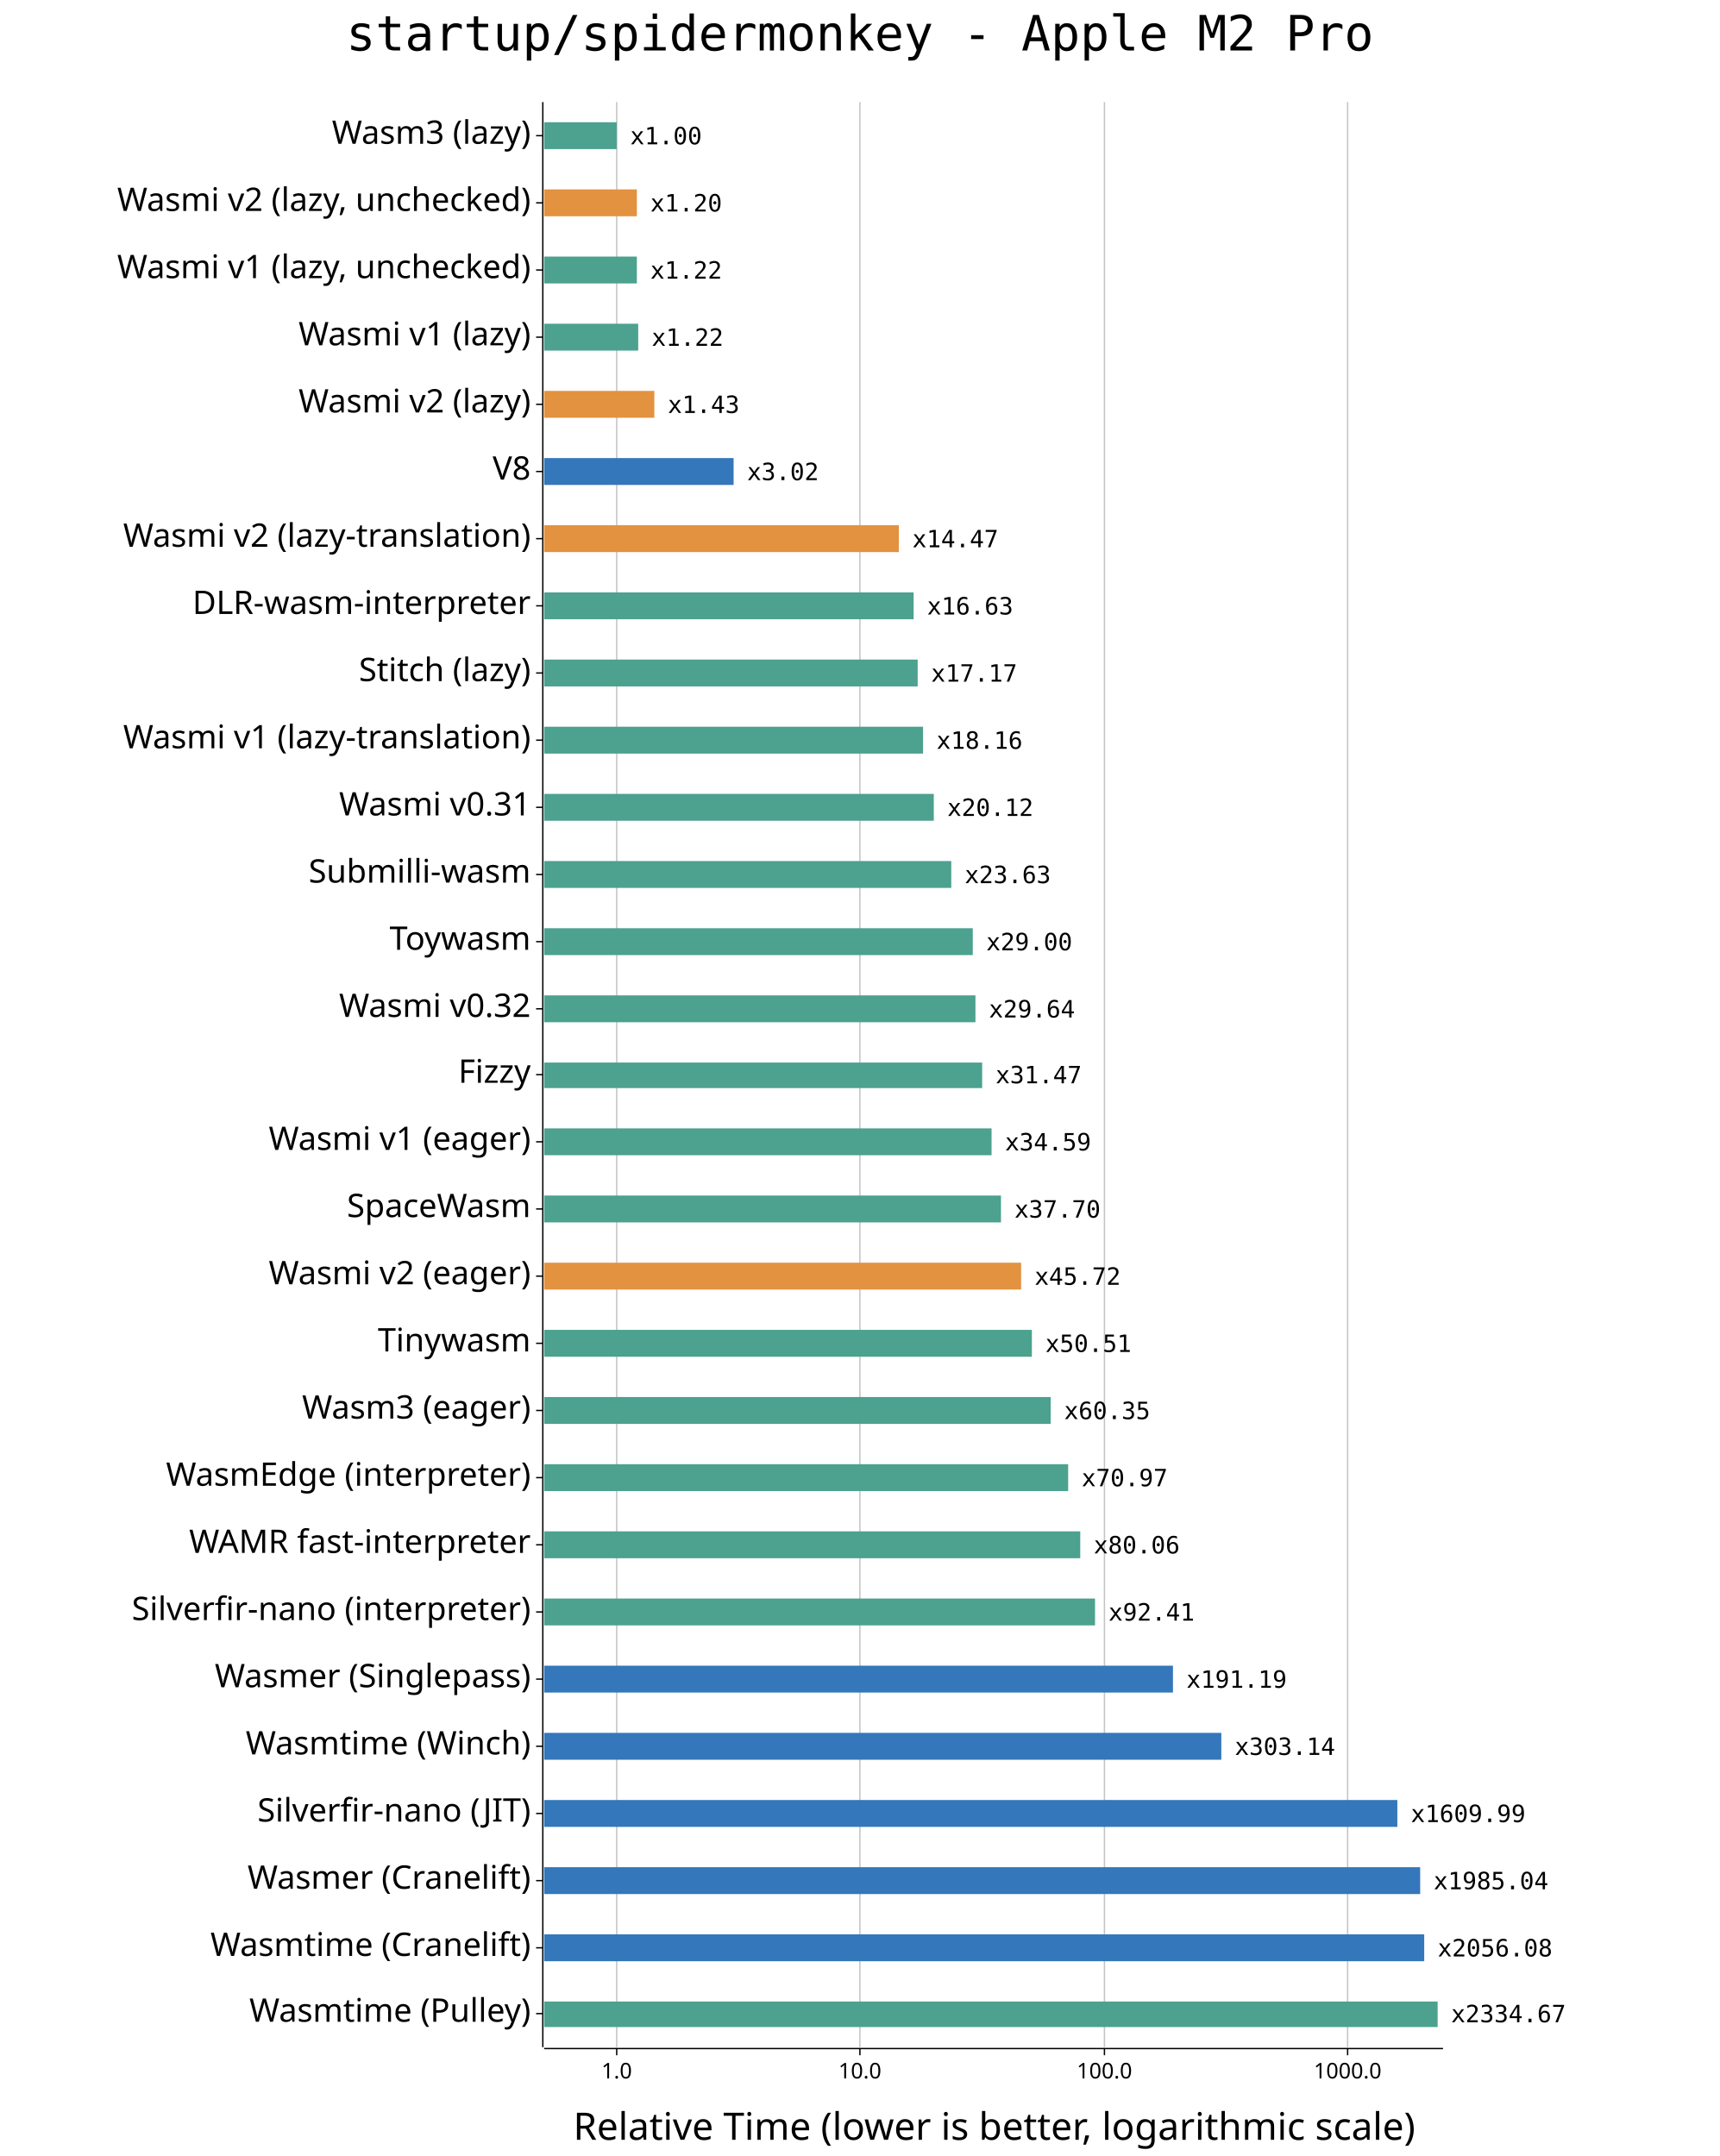
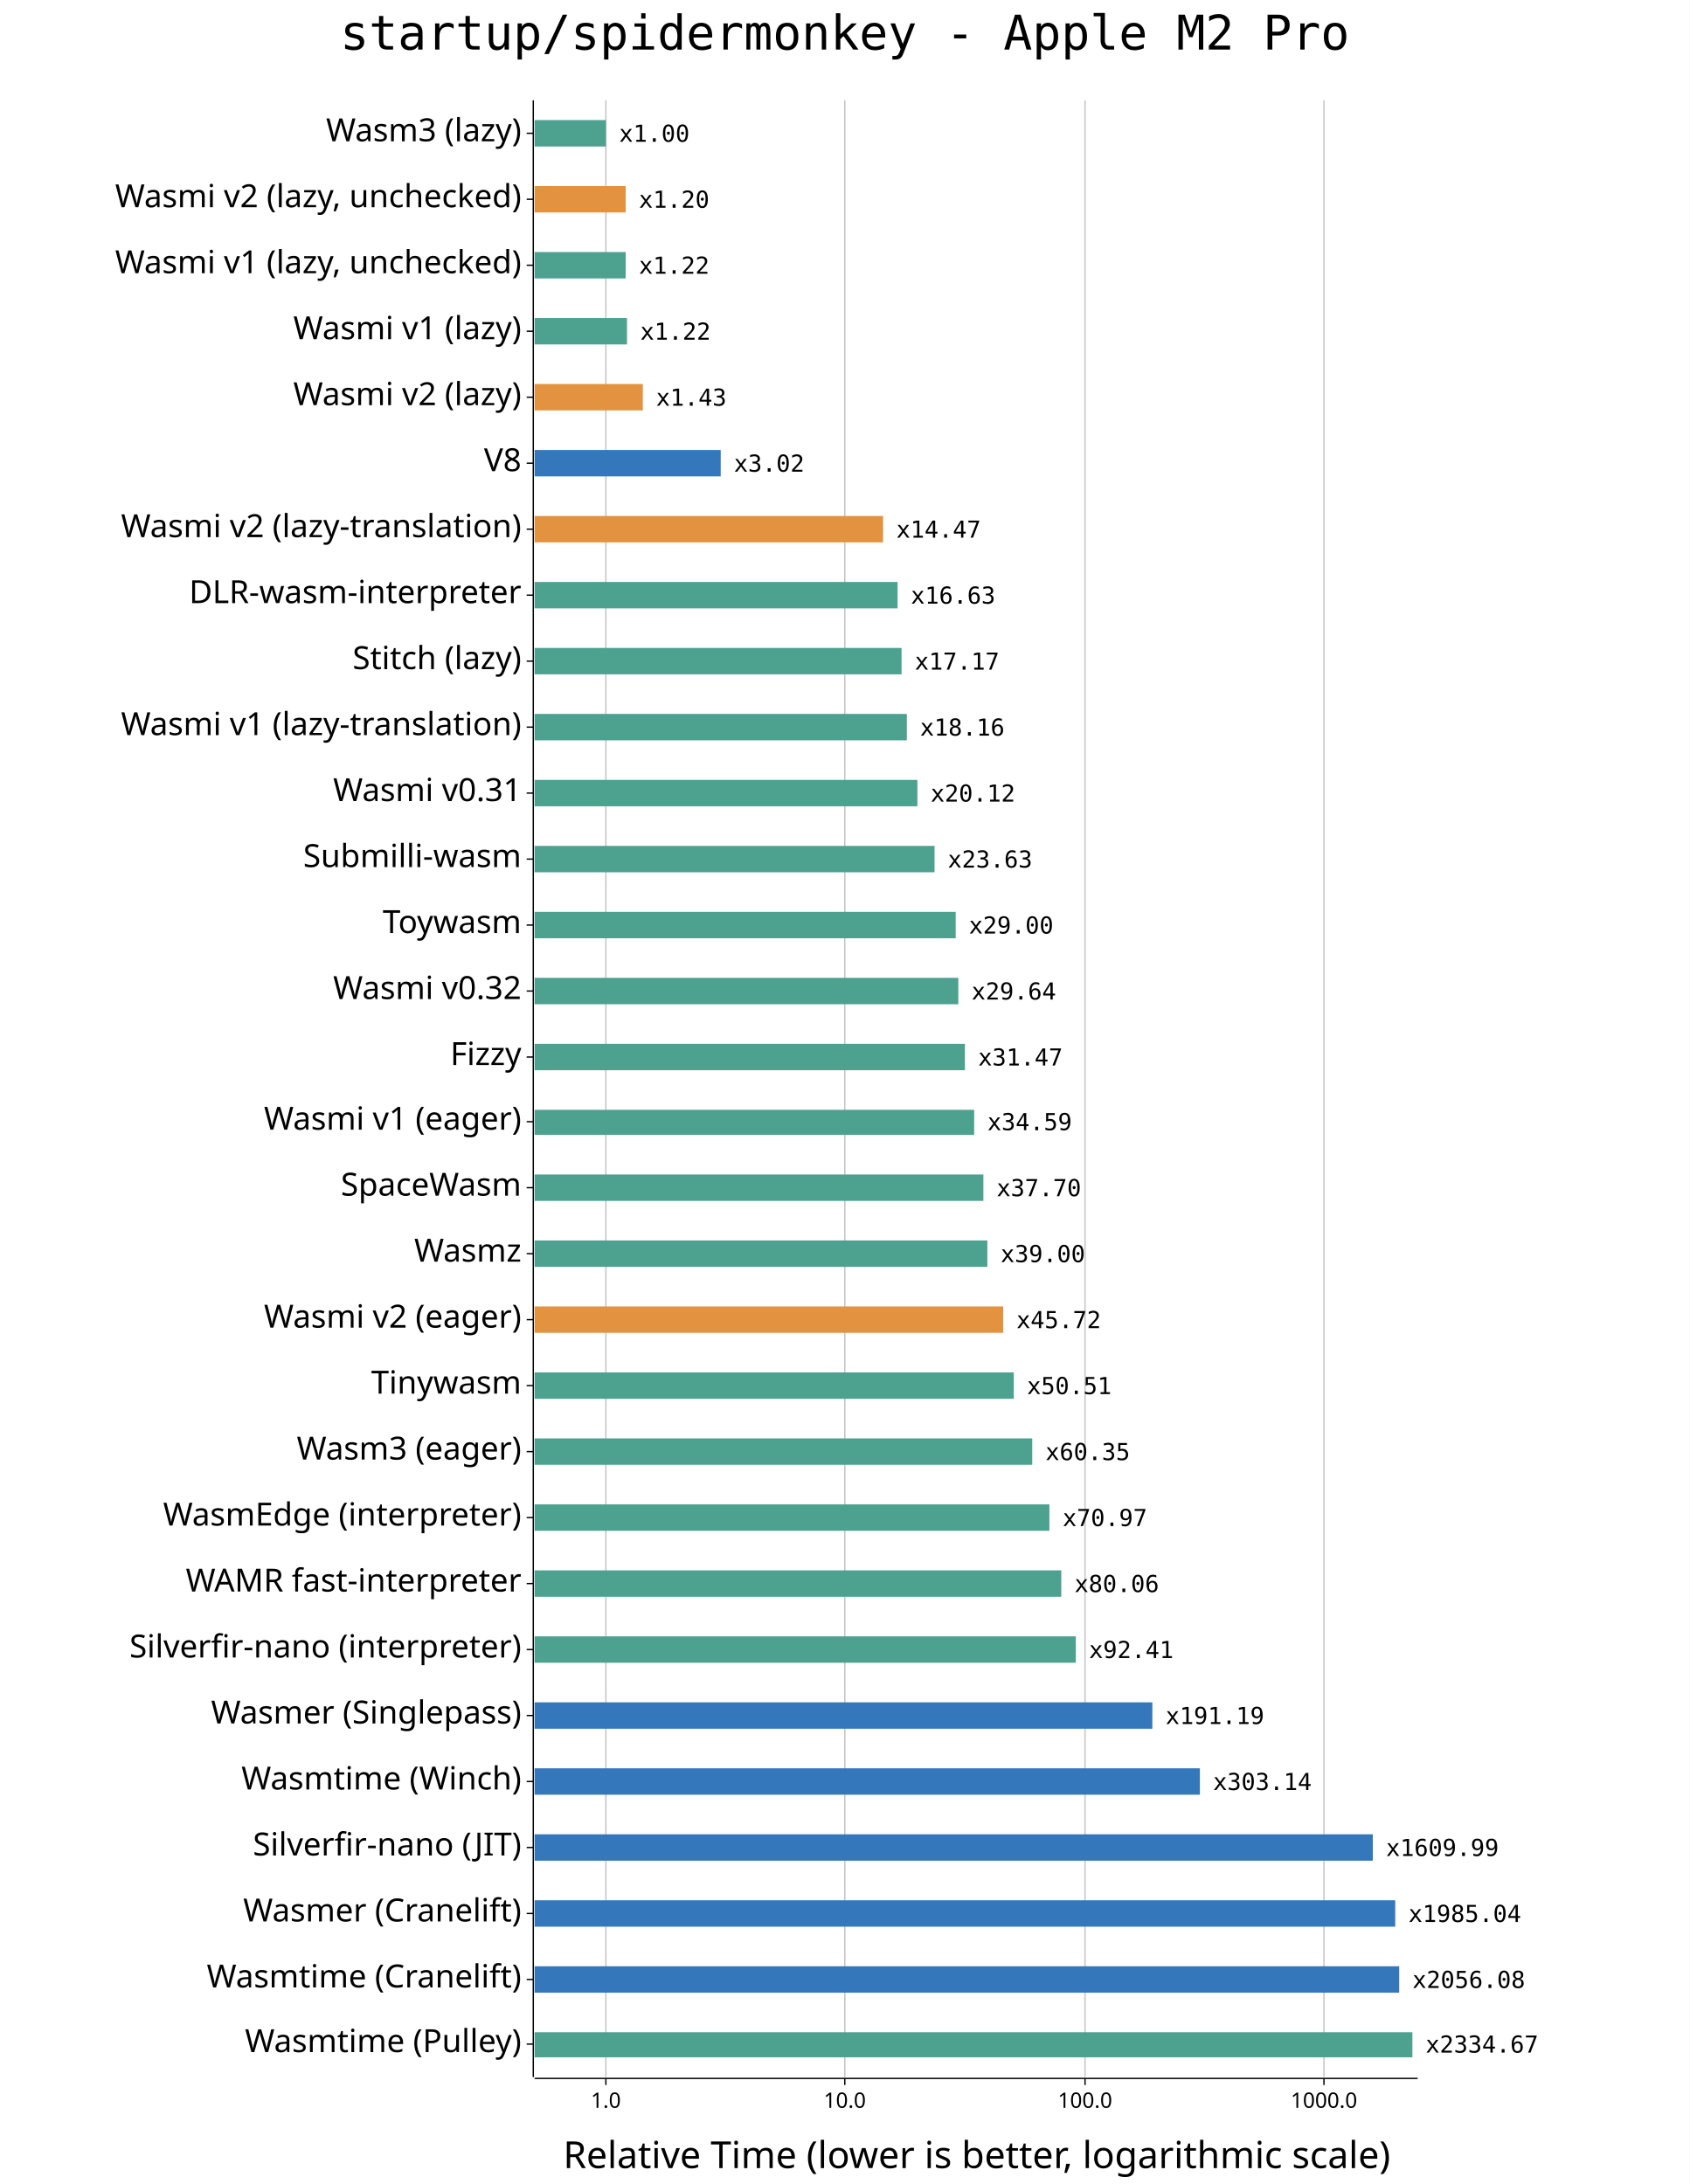
- <svg xmlns="http://www.w3.org/2000/svg" width="1280" height="1605" viewBox="0 0 1280 1605">
-   <rect x="0" y="0" width="1280" height="1605" opacity="1" fill="#FFFFFF" stroke="none" />
+ <svg xmlns="http://www.w3.org/2000/svg" width="1280" height="1655" viewBox="0 0 1280 1655">
+   <rect x="0" y="0" width="1280" height="1655" opacity="1" fill="#FFFFFF" stroke="none" />
  <text x="640" y="10" dy="0.76em" text-anchor="middle" font-family="monospace" font-size="36.29" opacity="1" fill="#000000">
startup/spidermonkey - Apple M2 Pro
</text>
-   <line opacity="0.1" stroke="#000000" stroke-width="1" x1="459" y1="1524" x2="459" y2="76" />
-   <line opacity="0.1" stroke="#000000" stroke-width="1" x1="640" y1="1524" x2="640" y2="76" />
-   <line opacity="0.1" stroke="#000000" stroke-width="1" x1="822" y1="1524" x2="822" y2="76" />
-   <line opacity="0.1" stroke="#000000" stroke-width="1" x1="1003" y1="1524" x2="1003" y2="76" />
-   <text x="5" y="800" dy="0.76em" text-anchor="middle" font-family="sans-serif" font-size="28.226" opacity="1" fill="#000000" transform="rotate(270, 5, 800)">
+   <line opacity="0.1" stroke="#000000" stroke-width="1" x1="459" y1="1574" x2="459" y2="76" />
+   <line opacity="0.1" stroke="#000000" stroke-width="1" x1="640" y1="1574" x2="640" y2="76" />
+   <line opacity="0.1" stroke="#000000" stroke-width="1" x1="822" y1="1574" x2="822" y2="76" />
+   <line opacity="0.1" stroke="#000000" stroke-width="1" x1="1003" y1="1574" x2="1003" y2="76" />
+   <text x="5" y="825" dy="0.76em" text-anchor="middle" font-family="sans-serif" font-size="28.226" opacity="1" fill="#000000" transform="rotate(270, 5, 825)">

</text>
-   <text x="740" y="1600" dy="-0.5ex" text-anchor="middle" font-family="sans-serif" font-size="28.226" opacity="1" fill="#000000">
+   <text x="740" y="1650" dy="-0.5ex" text-anchor="middle" font-family="sans-serif" font-size="28.226" opacity="1" fill="#000000">
Relative Time (lower is better, logarithmic scale)
</text>
-   <line opacity="0.15" stroke="#000000" stroke-width="1" x1="459" y1="1524" x2="459" y2="76" />
-   <line opacity="0.15" stroke="#000000" stroke-width="1" x1="640" y1="1524" x2="640" y2="76" />
-   <line opacity="0.15" stroke="#000000" stroke-width="1" x1="822" y1="1524" x2="822" y2="76" />
-   <line opacity="0.15" stroke="#000000" stroke-width="1" x1="1003" y1="1524" x2="1003" y2="76" />
-   <polyline fill="none" opacity="1" stroke="#000000" stroke-width="1" points="404,76 404,1524 " />
-   <text x="395" y="1499" dy="0.5ex" text-anchor="end" font-family="sans-serif" font-size="24.194" opacity="1" fill="#000000">
+   <line opacity="0.15" stroke="#000000" stroke-width="1" x1="459" y1="1574" x2="459" y2="76" />
+   <line opacity="0.15" stroke="#000000" stroke-width="1" x1="640" y1="1574" x2="640" y2="76" />
+   <line opacity="0.15" stroke="#000000" stroke-width="1" x1="822" y1="1574" x2="822" y2="76" />
+   <line opacity="0.15" stroke="#000000" stroke-width="1" x1="1003" y1="1574" x2="1003" y2="76" />
+   <polyline fill="none" opacity="1" stroke="#000000" stroke-width="1" points="404,76 404,1574 " />
+   <text x="395" y="1549" dy="0.5ex" text-anchor="end" font-family="sans-serif" font-size="24.194" opacity="1" fill="#000000">
Wasmtime (Pulley)
</text>
-   <polyline fill="none" opacity="1" stroke="#000000" stroke-width="1" points="399,1499 404,1499 " />
+   <polyline fill="none" opacity="1" stroke="#000000" stroke-width="1" points="399,1549 404,1549 " />
+   <text x="395" y="1500" dy="0.5ex" text-anchor="end" font-family="sans-serif" font-size="24.194" opacity="1" fill="#000000">
+ Wasmtime (Cranelift)
+ </text>
+   <polyline fill="none" opacity="1" stroke="#000000" stroke-width="1" points="399,1500 404,1500 " />
  <text x="395" y="1450" dy="0.5ex" text-anchor="end" font-family="sans-serif" font-size="24.194" opacity="1" fill="#000000">
- Wasmtime (Cranelift)
+ Wasmer (Cranelift)
</text>
  <polyline fill="none" opacity="1" stroke="#000000" stroke-width="1" points="399,1450 404,1450 " />
  <text x="395" y="1400" dy="0.5ex" text-anchor="end" font-family="sans-serif" font-size="24.194" opacity="1" fill="#000000">
- Wasmer (Cranelift)
+ Silverfir-nano (JIT)
</text>
  <polyline fill="none" opacity="1" stroke="#000000" stroke-width="1" points="399,1400 404,1400 " />
  <text x="395" y="1350" dy="0.5ex" text-anchor="end" font-family="sans-serif" font-size="24.194" opacity="1" fill="#000000">
- Silverfir-nano (JIT)
+ Wasmtime (Winch)
</text>
  <polyline fill="none" opacity="1" stroke="#000000" stroke-width="1" points="399,1350 404,1350 " />
  <text x="395" y="1300" dy="0.5ex" text-anchor="end" font-family="sans-serif" font-size="24.194" opacity="1" fill="#000000">
- Wasmtime (Winch)
+ Wasmer (Singlepass)
</text>
  <polyline fill="none" opacity="1" stroke="#000000" stroke-width="1" points="399,1300 404,1300 " />
  <text x="395" y="1250" dy="0.5ex" text-anchor="end" font-family="sans-serif" font-size="24.194" opacity="1" fill="#000000">
- Wasmer (Singlepass)
+ Silverfir-nano (interpreter)
</text>
  <polyline fill="none" opacity="1" stroke="#000000" stroke-width="1" points="399,1250 404,1250 " />
  <text x="395" y="1200" dy="0.5ex" text-anchor="end" font-family="sans-serif" font-size="24.194" opacity="1" fill="#000000">
- Silverfir-nano (interpreter)
+ WAMR fast-interpreter
</text>
  <polyline fill="none" opacity="1" stroke="#000000" stroke-width="1" points="399,1200 404,1200 " />
  <text x="395" y="1150" dy="0.5ex" text-anchor="end" font-family="sans-serif" font-size="24.194" opacity="1" fill="#000000">
- WAMR fast-interpreter
+ WasmEdge (interpreter)
</text>
  <polyline fill="none" opacity="1" stroke="#000000" stroke-width="1" points="399,1150 404,1150 " />
  <text x="395" y="1100" dy="0.5ex" text-anchor="end" font-family="sans-serif" font-size="24.194" opacity="1" fill="#000000">
- WasmEdge (interpreter)
+ Wasm3 (eager)
</text>
  <polyline fill="none" opacity="1" stroke="#000000" stroke-width="1" points="399,1100 404,1100 " />
  <text x="395" y="1050" dy="0.5ex" text-anchor="end" font-family="sans-serif" font-size="24.194" opacity="1" fill="#000000">
- Wasm3 (eager)
+ Tinywasm
</text>
  <polyline fill="none" opacity="1" stroke="#000000" stroke-width="1" points="399,1050 404,1050 " />
  <text x="395" y="1000" dy="0.5ex" text-anchor="end" font-family="sans-serif" font-size="24.194" opacity="1" fill="#000000">
- Tinywasm
+ Wasmi v2 (eager)
</text>
  <polyline fill="none" opacity="1" stroke="#000000" stroke-width="1" points="399,1000 404,1000 " />
  <text x="395" y="950" dy="0.5ex" text-anchor="end" font-family="sans-serif" font-size="24.194" opacity="1" fill="#000000">
- Wasmi v2 (eager)
+ Wasmz
</text>
  <polyline fill="none" opacity="1" stroke="#000000" stroke-width="1" points="399,950 404,950 " />
  <text x="395" y="900" dy="0.5ex" text-anchor="end" font-family="sans-serif" font-size="24.194" opacity="1" fill="#000000">
SpaceWasm
</text>
  <polyline fill="none" opacity="1" stroke="#000000" stroke-width="1" points="399,900 404,900 " />
  <text x="395" y="850" dy="0.5ex" text-anchor="end" font-family="sans-serif" font-size="24.194" opacity="1" fill="#000000">
Wasmi v1 (eager)
</text>
  <polyline fill="none" opacity="1" stroke="#000000" stroke-width="1" points="399,850 404,850 " />
-   <text x="395" y="800" dy="0.5ex" text-anchor="end" font-family="sans-serif" font-size="24.194" opacity="1" fill="#000000">
+   <text x="395" y="801" dy="0.5ex" text-anchor="end" font-family="sans-serif" font-size="24.194" opacity="1" fill="#000000">
Fizzy
</text>
-   <polyline fill="none" opacity="1" stroke="#000000" stroke-width="1" points="399,800 404,800 " />
+   <polyline fill="none" opacity="1" stroke="#000000" stroke-width="1" points="399,801 404,801 " />
  <text x="395" y="751" dy="0.5ex" text-anchor="end" font-family="sans-serif" font-size="24.194" opacity="1" fill="#000000">
Wasmi v0.32
</text>
  <polyline fill="none" opacity="1" stroke="#000000" stroke-width="1" points="399,751 404,751 " />
  <text x="395" y="701" dy="0.5ex" text-anchor="end" font-family="sans-serif" font-size="24.194" opacity="1" fill="#000000">
Toywasm
</text>
  <polyline fill="none" opacity="1" stroke="#000000" stroke-width="1" points="399,701 404,701 " />
  <text x="395" y="651" dy="0.5ex" text-anchor="end" font-family="sans-serif" font-size="24.194" opacity="1" fill="#000000">
Submilli-wasm
</text>
  <polyline fill="none" opacity="1" stroke="#000000" stroke-width="1" points="399,651 404,651 " />
  <text x="395" y="601" dy="0.5ex" text-anchor="end" font-family="sans-serif" font-size="24.194" opacity="1" fill="#000000">
Wasmi v0.31
</text>
  <polyline fill="none" opacity="1" stroke="#000000" stroke-width="1" points="399,601 404,601 " />
  <text x="395" y="551" dy="0.5ex" text-anchor="end" font-family="sans-serif" font-size="24.194" opacity="1" fill="#000000">
Wasmi v1 (lazy-translation)
</text>
  <polyline fill="none" opacity="1" stroke="#000000" stroke-width="1" points="399,551 404,551 " />
  <text x="395" y="501" dy="0.5ex" text-anchor="end" font-family="sans-serif" font-size="24.194" opacity="1" fill="#000000">
Stitch (lazy)
</text>
  <polyline fill="none" opacity="1" stroke="#000000" stroke-width="1" points="399,501 404,501 " />
  <text x="395" y="451" dy="0.5ex" text-anchor="end" font-family="sans-serif" font-size="24.194" opacity="1" fill="#000000">
DLR-wasm-interpreter
</text>
  <polyline fill="none" opacity="1" stroke="#000000" stroke-width="1" points="399,451 404,451 " />
  <text x="395" y="401" dy="0.5ex" text-anchor="end" font-family="sans-serif" font-size="24.194" opacity="1" fill="#000000">
Wasmi v2 (lazy-translation)
</text>
  <polyline fill="none" opacity="1" stroke="#000000" stroke-width="1" points="399,401 404,401 " />
  <text x="395" y="351" dy="0.5ex" text-anchor="end" font-family="sans-serif" font-size="24.194" opacity="1" fill="#000000">
V8
</text>
  <polyline fill="none" opacity="1" stroke="#000000" stroke-width="1" points="399,351 404,351 " />
  <text x="395" y="301" dy="0.5ex" text-anchor="end" font-family="sans-serif" font-size="24.194" opacity="1" fill="#000000">
Wasmi v2 (lazy)
</text>
  <polyline fill="none" opacity="1" stroke="#000000" stroke-width="1" points="399,301 404,301 " />
  <text x="395" y="251" dy="0.5ex" text-anchor="end" font-family="sans-serif" font-size="24.194" opacity="1" fill="#000000">
Wasmi v1 (lazy)
</text>
  <polyline fill="none" opacity="1" stroke="#000000" stroke-width="1" points="399,251 404,251 " />
  <text x="395" y="201" dy="0.5ex" text-anchor="end" font-family="sans-serif" font-size="24.194" opacity="1" fill="#000000">
Wasmi v1 (lazy, unchecked)
</text>
  <polyline fill="none" opacity="1" stroke="#000000" stroke-width="1" points="399,201 404,201 " />
  <text x="395" y="151" dy="0.5ex" text-anchor="end" font-family="sans-serif" font-size="24.194" opacity="1" fill="#000000">
Wasmi v2 (lazy, unchecked)
</text>
  <polyline fill="none" opacity="1" stroke="#000000" stroke-width="1" points="399,151 404,151 " />
  <text x="395" y="101" dy="0.5ex" text-anchor="end" font-family="sans-serif" font-size="24.194" opacity="1" fill="#000000">
Wasm3 (lazy)
</text>
  <polyline fill="none" opacity="1" stroke="#000000" stroke-width="1" points="399,101 404,101 " />
-   <polyline fill="none" opacity="1" stroke="#000000" stroke-width="1" points="405,1525 1074,1525 " />
-   <text x="459" y="1535" dy="0.76em" text-anchor="middle" font-family="sans-serif" font-size="16.129" opacity="1" fill="#000000">
+   <polyline fill="none" opacity="1" stroke="#000000" stroke-width="1" points="405,1575 1074,1575 " />
+   <text x="459" y="1585" dy="0.76em" text-anchor="middle" font-family="sans-serif" font-size="16.129" opacity="1" fill="#000000">
1.0
</text>
-   <polyline fill="none" opacity="1" stroke="#000000" stroke-width="1" points="459,1525 459,1530 " />
-   <text x="640" y="1535" dy="0.76em" text-anchor="middle" font-family="sans-serif" font-size="16.129" opacity="1" fill="#000000">
+   <polyline fill="none" opacity="1" stroke="#000000" stroke-width="1" points="459,1575 459,1580 " />
+   <text x="640" y="1585" dy="0.76em" text-anchor="middle" font-family="sans-serif" font-size="16.129" opacity="1" fill="#000000">
10.0
</text>
-   <polyline fill="none" opacity="1" stroke="#000000" stroke-width="1" points="640,1525 640,1530 " />
-   <text x="822" y="1535" dy="0.76em" text-anchor="middle" font-family="sans-serif" font-size="16.129" opacity="1" fill="#000000">
+   <polyline fill="none" opacity="1" stroke="#000000" stroke-width="1" points="640,1575 640,1580 " />
+   <text x="822" y="1585" dy="0.76em" text-anchor="middle" font-family="sans-serif" font-size="16.129" opacity="1" fill="#000000">
100.0
</text>
-   <polyline fill="none" opacity="1" stroke="#000000" stroke-width="1" points="822,1525 822,1530 " />
-   <text x="1003" y="1535" dy="0.76em" text-anchor="middle" font-family="sans-serif" font-size="16.129" opacity="1" fill="#000000">
+   <polyline fill="none" opacity="1" stroke="#000000" stroke-width="1" points="822,1575 822,1580 " />
+   <text x="1003" y="1585" dy="0.76em" text-anchor="middle" font-family="sans-serif" font-size="16.129" opacity="1" fill="#000000">
1000.0
</text>
-   <polyline fill="none" opacity="1" stroke="#000000" stroke-width="1" points="1003,1525 1003,1530 " />
-   <rect x="405" y="990" width="363" height="20" opacity="1" fill="#4CA18F" stroke="none" />
+   <polyline fill="none" opacity="1" stroke="#000000" stroke-width="1" points="1003,1575 1003,1580 " />
+   <rect x="405" y="541" width="282" height="20" opacity="1" fill="#4CA18F" stroke="none" />
+   <rect x="405" y="1390" width="635" height="20" opacity="1" fill="#3477BA" stroke="none" />
+   <rect x="405" y="1190" width="399" height="20" opacity="1" fill="#4CA18F" stroke="none" />
+   <rect x="405" y="741" width="321" height="20" opacity="1" fill="#4CA18F" stroke="none" />
+   <rect x="405" y="990" width="355" height="20" opacity="1" fill="#E3923F" stroke="none" />
+   <rect x="405" y="391" width="264" height="20" opacity="1" fill="#E3923F" stroke="none" />
+   <rect x="405" y="641" width="303" height="20" opacity="1" fill="#4CA18F" stroke="none" />
+   <rect x="405" y="791" width="326" height="20" opacity="1" fill="#4CA18F" stroke="none" />
+   <rect x="405" y="1440" width="652" height="20" opacity="1" fill="#3477BA" stroke="none" />
+   <rect x="405" y="341" width="141" height="20" opacity="1" fill="#3477BA" stroke="none" />
+   <rect x="405" y="441" width="275" height="20" opacity="1" fill="#4CA18F" stroke="none" />
+   <rect x="405" y="1290" width="468" height="20" opacity="1" fill="#3477BA" stroke="none" />
+   <rect x="405" y="940" width="343" height="20" opacity="1" fill="#4CA18F" stroke="none" />
+   <rect x="405" y="91" width="54" height="20" opacity="1" fill="#4CA18F" stroke="none" />
+   <rect x="405" y="1340" width="504" height="20" opacity="1" fill="#3477BA" stroke="none" />
+   <rect x="405" y="841" width="333" height="19" opacity="1" fill="#4CA18F" stroke="none" />
+   <rect x="405" y="1490" width="655" height="20" opacity="1" fill="#3477BA" stroke="none" />
+   <rect x="405" y="1090" width="377" height="20" opacity="1" fill="#4CA18F" stroke="none" />
+   <rect x="405" y="591" width="290" height="20" opacity="1" fill="#4CA18F" stroke="none" />
+   <rect x="405" y="1040" width="363" height="20" opacity="1" fill="#4CA18F" stroke="none" />
+   <rect x="405" y="691" width="319" height="20" opacity="1" fill="#4CA18F" stroke="none" />
+   <rect x="405" y="191" width="69" height="20" opacity="1" fill="#4CA18F" stroke="none" />
+   <rect x="405" y="1540" width="665" height="19" opacity="1" fill="#4CA18F" stroke="none" />
+   <rect x="405" y="1240" width="410" height="20" opacity="1" fill="#4CA18F" stroke="none" />
+   <rect x="405" y="1140" width="390" height="20" opacity="1" fill="#4CA18F" stroke="none" />
  <rect x="405" y="890" width="340" height="20" opacity="1" fill="#4CA18F" stroke="none" />
-   <rect x="405" y="1490" width="665" height="19" opacity="1" fill="#4CA18F" stroke="none" />
-   <rect x="405" y="591" width="290" height="20" opacity="1" fill="#4CA18F" stroke="none" />
-   <rect x="405" y="541" width="282" height="20" opacity="1" fill="#4CA18F" stroke="none" />
-   <rect x="405" y="1290" width="504" height="20" opacity="1" fill="#3477BA" stroke="none" />
-   <rect x="405" y="641" width="303" height="20" opacity="1" fill="#4CA18F" stroke="none" />
+   <rect x="405" y="491" width="278" height="20" opacity="1" fill="#4CA18F" stroke="none" />
  <rect x="405" y="291" width="82" height="20" opacity="1" fill="#E3923F" stroke="none" />
-   <rect x="405" y="491" width="278" height="20" opacity="1" fill="#4CA18F" stroke="none" />
-   <rect x="405" y="441" width="275" height="20" opacity="1" fill="#4CA18F" stroke="none" />
-   <rect x="405" y="940" width="355" height="20" opacity="1" fill="#E3923F" stroke="none" />
-   <rect x="405" y="1340" width="635" height="20" opacity="1" fill="#3477BA" stroke="none" />
  <rect x="405" y="241" width="70" height="20" opacity="1" fill="#4CA18F" stroke="none" />
-   <rect x="405" y="341" width="141" height="20" opacity="1" fill="#3477BA" stroke="none" />
-   <rect x="405" y="1440" width="655" height="20" opacity="1" fill="#3477BA" stroke="none" />
-   <rect x="405" y="191" width="69" height="20" opacity="1" fill="#4CA18F" stroke="none" />
  <rect x="405" y="141" width="69" height="20" opacity="1" fill="#E3923F" stroke="none" />
-   <rect x="405" y="1040" width="377" height="20" opacity="1" fill="#4CA18F" stroke="none" />
-   <rect x="405" y="791" width="326" height="19" opacity="1" fill="#4CA18F" stroke="none" />
-   <rect x="405" y="1240" width="468" height="20" opacity="1" fill="#3477BA" stroke="none" />
-   <rect x="405" y="1190" width="410" height="20" opacity="1" fill="#4CA18F" stroke="none" />
-   <rect x="405" y="840" width="333" height="20" opacity="1" fill="#4CA18F" stroke="none" />
-   <rect x="405" y="741" width="321" height="20" opacity="1" fill="#4CA18F" stroke="none" />
-   <rect x="405" y="691" width="319" height="20" opacity="1" fill="#4CA18F" stroke="none" />
-   <rect x="405" y="391" width="264" height="20" opacity="1" fill="#E3923F" stroke="none" />
-   <rect x="405" y="1390" width="652" height="20" opacity="1" fill="#3477BA" stroke="none" />
-   <rect x="405" y="1090" width="390" height="20" opacity="1" fill="#4CA18F" stroke="none" />
-   <rect x="405" y="1140" width="399" height="20" opacity="1" fill="#4CA18F" stroke="none" />
-   <rect x="405" y="91" width="54" height="20" opacity="1" fill="#4CA18F" stroke="none" />
-   <text x="1080" y="1501" dy="0.5ex" text-anchor="start" font-family="monospace" font-size="17.742" opacity="1" fill="#000000">
+   <text x="1080" y="1551" dy="0.5ex" text-anchor="start" font-family="monospace" font-size="17.742" opacity="1" fill="#000000">
x2334.67
</text>
-   <text x="1070" y="1452" dy="0.5ex" text-anchor="start" font-family="monospace" font-size="17.742" opacity="1" fill="#000000">
+   <text x="1070" y="1502" dy="0.5ex" text-anchor="start" font-family="monospace" font-size="17.742" opacity="1" fill="#000000">
x2056.08
</text>
-   <text x="1067" y="1402" dy="0.5ex" text-anchor="start" font-family="monospace" font-size="17.742" opacity="1" fill="#000000">
+   <text x="1067" y="1452" dy="0.5ex" text-anchor="start" font-family="monospace" font-size="17.742" opacity="1" fill="#000000">
x1985.04
</text>
-   <text x="1050" y="1352" dy="0.5ex" text-anchor="start" font-family="monospace" font-size="17.742" opacity="1" fill="#000000">
+   <text x="1050" y="1402" dy="0.5ex" text-anchor="start" font-family="monospace" font-size="17.742" opacity="1" fill="#000000">
x1609.99
</text>
-   <text x="919" y="1302" dy="0.5ex" text-anchor="start" font-family="monospace" font-size="17.742" opacity="1" fill="#000000">
+   <text x="919" y="1352" dy="0.5ex" text-anchor="start" font-family="monospace" font-size="17.742" opacity="1" fill="#000000">
x303.14
</text>
-   <text x="883" y="1252" dy="0.5ex" text-anchor="start" font-family="monospace" font-size="17.742" opacity="1" fill="#000000">
+   <text x="883" y="1302" dy="0.5ex" text-anchor="start" font-family="monospace" font-size="17.742" opacity="1" fill="#000000">
x191.19
</text>
-   <text x="825" y="1202" dy="0.5ex" text-anchor="start" font-family="monospace" font-size="17.742" opacity="1" fill="#000000">
+   <text x="825" y="1252" dy="0.5ex" text-anchor="start" font-family="monospace" font-size="17.742" opacity="1" fill="#000000">
x92.41
</text>
-   <text x="814" y="1152" dy="0.5ex" text-anchor="start" font-family="monospace" font-size="17.742" opacity="1" fill="#000000">
+   <text x="814" y="1202" dy="0.5ex" text-anchor="start" font-family="monospace" font-size="17.742" opacity="1" fill="#000000">
x80.06
</text>
-   <text x="805" y="1102" dy="0.5ex" text-anchor="start" font-family="monospace" font-size="17.742" opacity="1" fill="#000000">
+   <text x="805" y="1152" dy="0.5ex" text-anchor="start" font-family="monospace" font-size="17.742" opacity="1" fill="#000000">
x70.97
</text>
-   <text x="792" y="1052" dy="0.5ex" text-anchor="start" font-family="monospace" font-size="17.742" opacity="1" fill="#000000">
+   <text x="792" y="1102" dy="0.5ex" text-anchor="start" font-family="monospace" font-size="17.742" opacity="1" fill="#000000">
x60.35
</text>
-   <text x="778" y="1002" dy="0.5ex" text-anchor="start" font-family="monospace" font-size="17.742" opacity="1" fill="#000000">
+   <text x="778" y="1052" dy="0.5ex" text-anchor="start" font-family="monospace" font-size="17.742" opacity="1" fill="#000000">
x50.51
</text>
-   <text x="770" y="952" dy="0.5ex" text-anchor="start" font-family="monospace" font-size="17.742" opacity="1" fill="#000000">
+   <text x="770" y="1002" dy="0.5ex" text-anchor="start" font-family="monospace" font-size="17.742" opacity="1" fill="#000000">
x45.72
+ </text>
+   <text x="758" y="952" dy="0.5ex" text-anchor="start" font-family="monospace" font-size="17.742" opacity="1" fill="#000000">
+ x39.00
</text>
  <text x="755" y="902" dy="0.5ex" text-anchor="start" font-family="monospace" font-size="17.742" opacity="1" fill="#000000">
x37.70
</text>
  <text x="748" y="852" dy="0.5ex" text-anchor="start" font-family="monospace" font-size="17.742" opacity="1" fill="#000000">
x34.59
</text>
-   <text x="741" y="802" dy="0.5ex" text-anchor="start" font-family="monospace" font-size="17.742" opacity="1" fill="#000000">
+   <text x="741" y="803" dy="0.5ex" text-anchor="start" font-family="monospace" font-size="17.742" opacity="1" fill="#000000">
x31.47
</text>
  <text x="736" y="753" dy="0.5ex" text-anchor="start" font-family="monospace" font-size="17.742" opacity="1" fill="#000000">
x29.64
</text>
  <text x="734" y="703" dy="0.5ex" text-anchor="start" font-family="monospace" font-size="17.742" opacity="1" fill="#000000">
x29.00
</text>
  <text x="718" y="653" dy="0.5ex" text-anchor="start" font-family="monospace" font-size="17.742" opacity="1" fill="#000000">
x23.63
</text>
  <text x="705" y="603" dy="0.5ex" text-anchor="start" font-family="monospace" font-size="17.742" opacity="1" fill="#000000">
x20.12
</text>
  <text x="697" y="553" dy="0.5ex" text-anchor="start" font-family="monospace" font-size="17.742" opacity="1" fill="#000000">
x18.16
</text>
  <text x="693" y="503" dy="0.5ex" text-anchor="start" font-family="monospace" font-size="17.742" opacity="1" fill="#000000">
x17.17
</text>
  <text x="690" y="453" dy="0.5ex" text-anchor="start" font-family="monospace" font-size="17.742" opacity="1" fill="#000000">
x16.63
</text>
  <text x="679" y="403" dy="0.5ex" text-anchor="start" font-family="monospace" font-size="17.742" opacity="1" fill="#000000">
x14.47
</text>
  <text x="556" y="353" dy="0.5ex" text-anchor="start" font-family="monospace" font-size="17.742" opacity="1" fill="#000000">
x3.02
</text>
  <text x="497" y="303" dy="0.5ex" text-anchor="start" font-family="monospace" font-size="17.742" opacity="1" fill="#000000">
x1.43
</text>
  <text x="485" y="253" dy="0.5ex" text-anchor="start" font-family="monospace" font-size="17.742" opacity="1" fill="#000000">
x1.22
</text>
  <text x="484" y="203" dy="0.5ex" text-anchor="start" font-family="monospace" font-size="17.742" opacity="1" fill="#000000">
x1.22
</text>
  <text x="484" y="153" dy="0.5ex" text-anchor="start" font-family="monospace" font-size="17.742" opacity="1" fill="#000000">
x1.20
</text>
  <text x="469" y="103" dy="0.5ex" text-anchor="start" font-family="monospace" font-size="17.742" opacity="1" fill="#000000">
x1.00
</text>
</svg>
